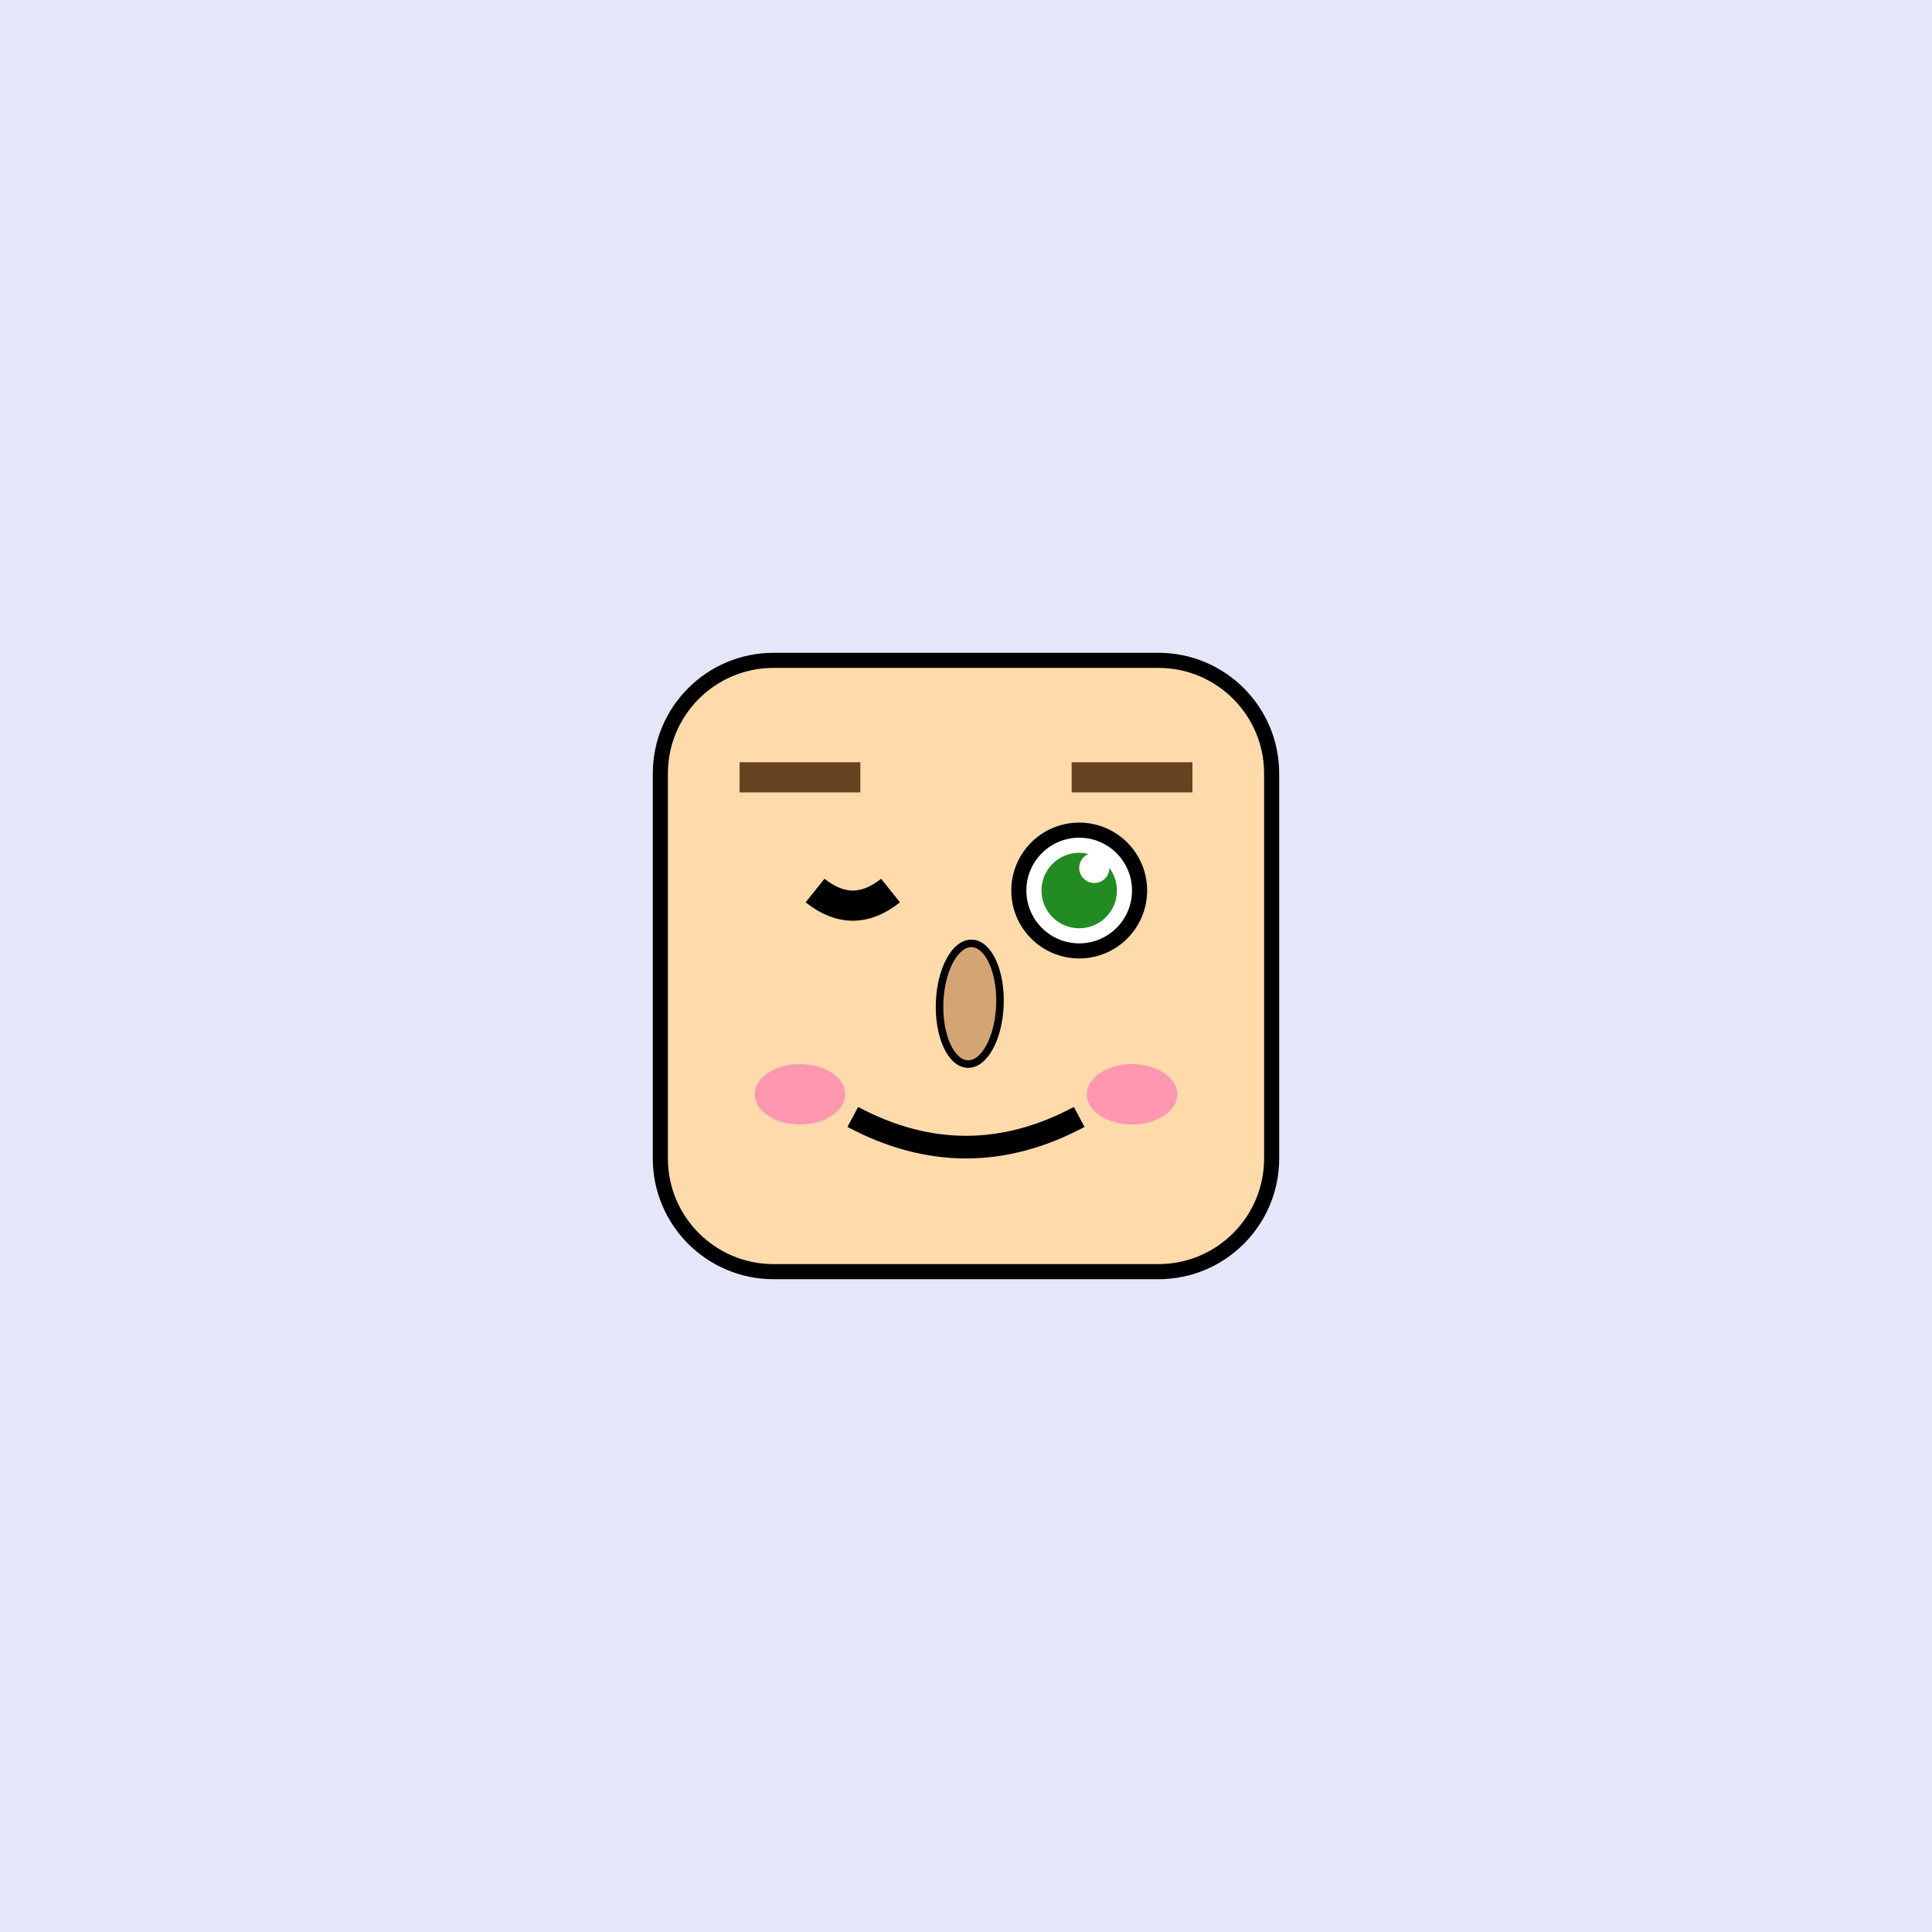
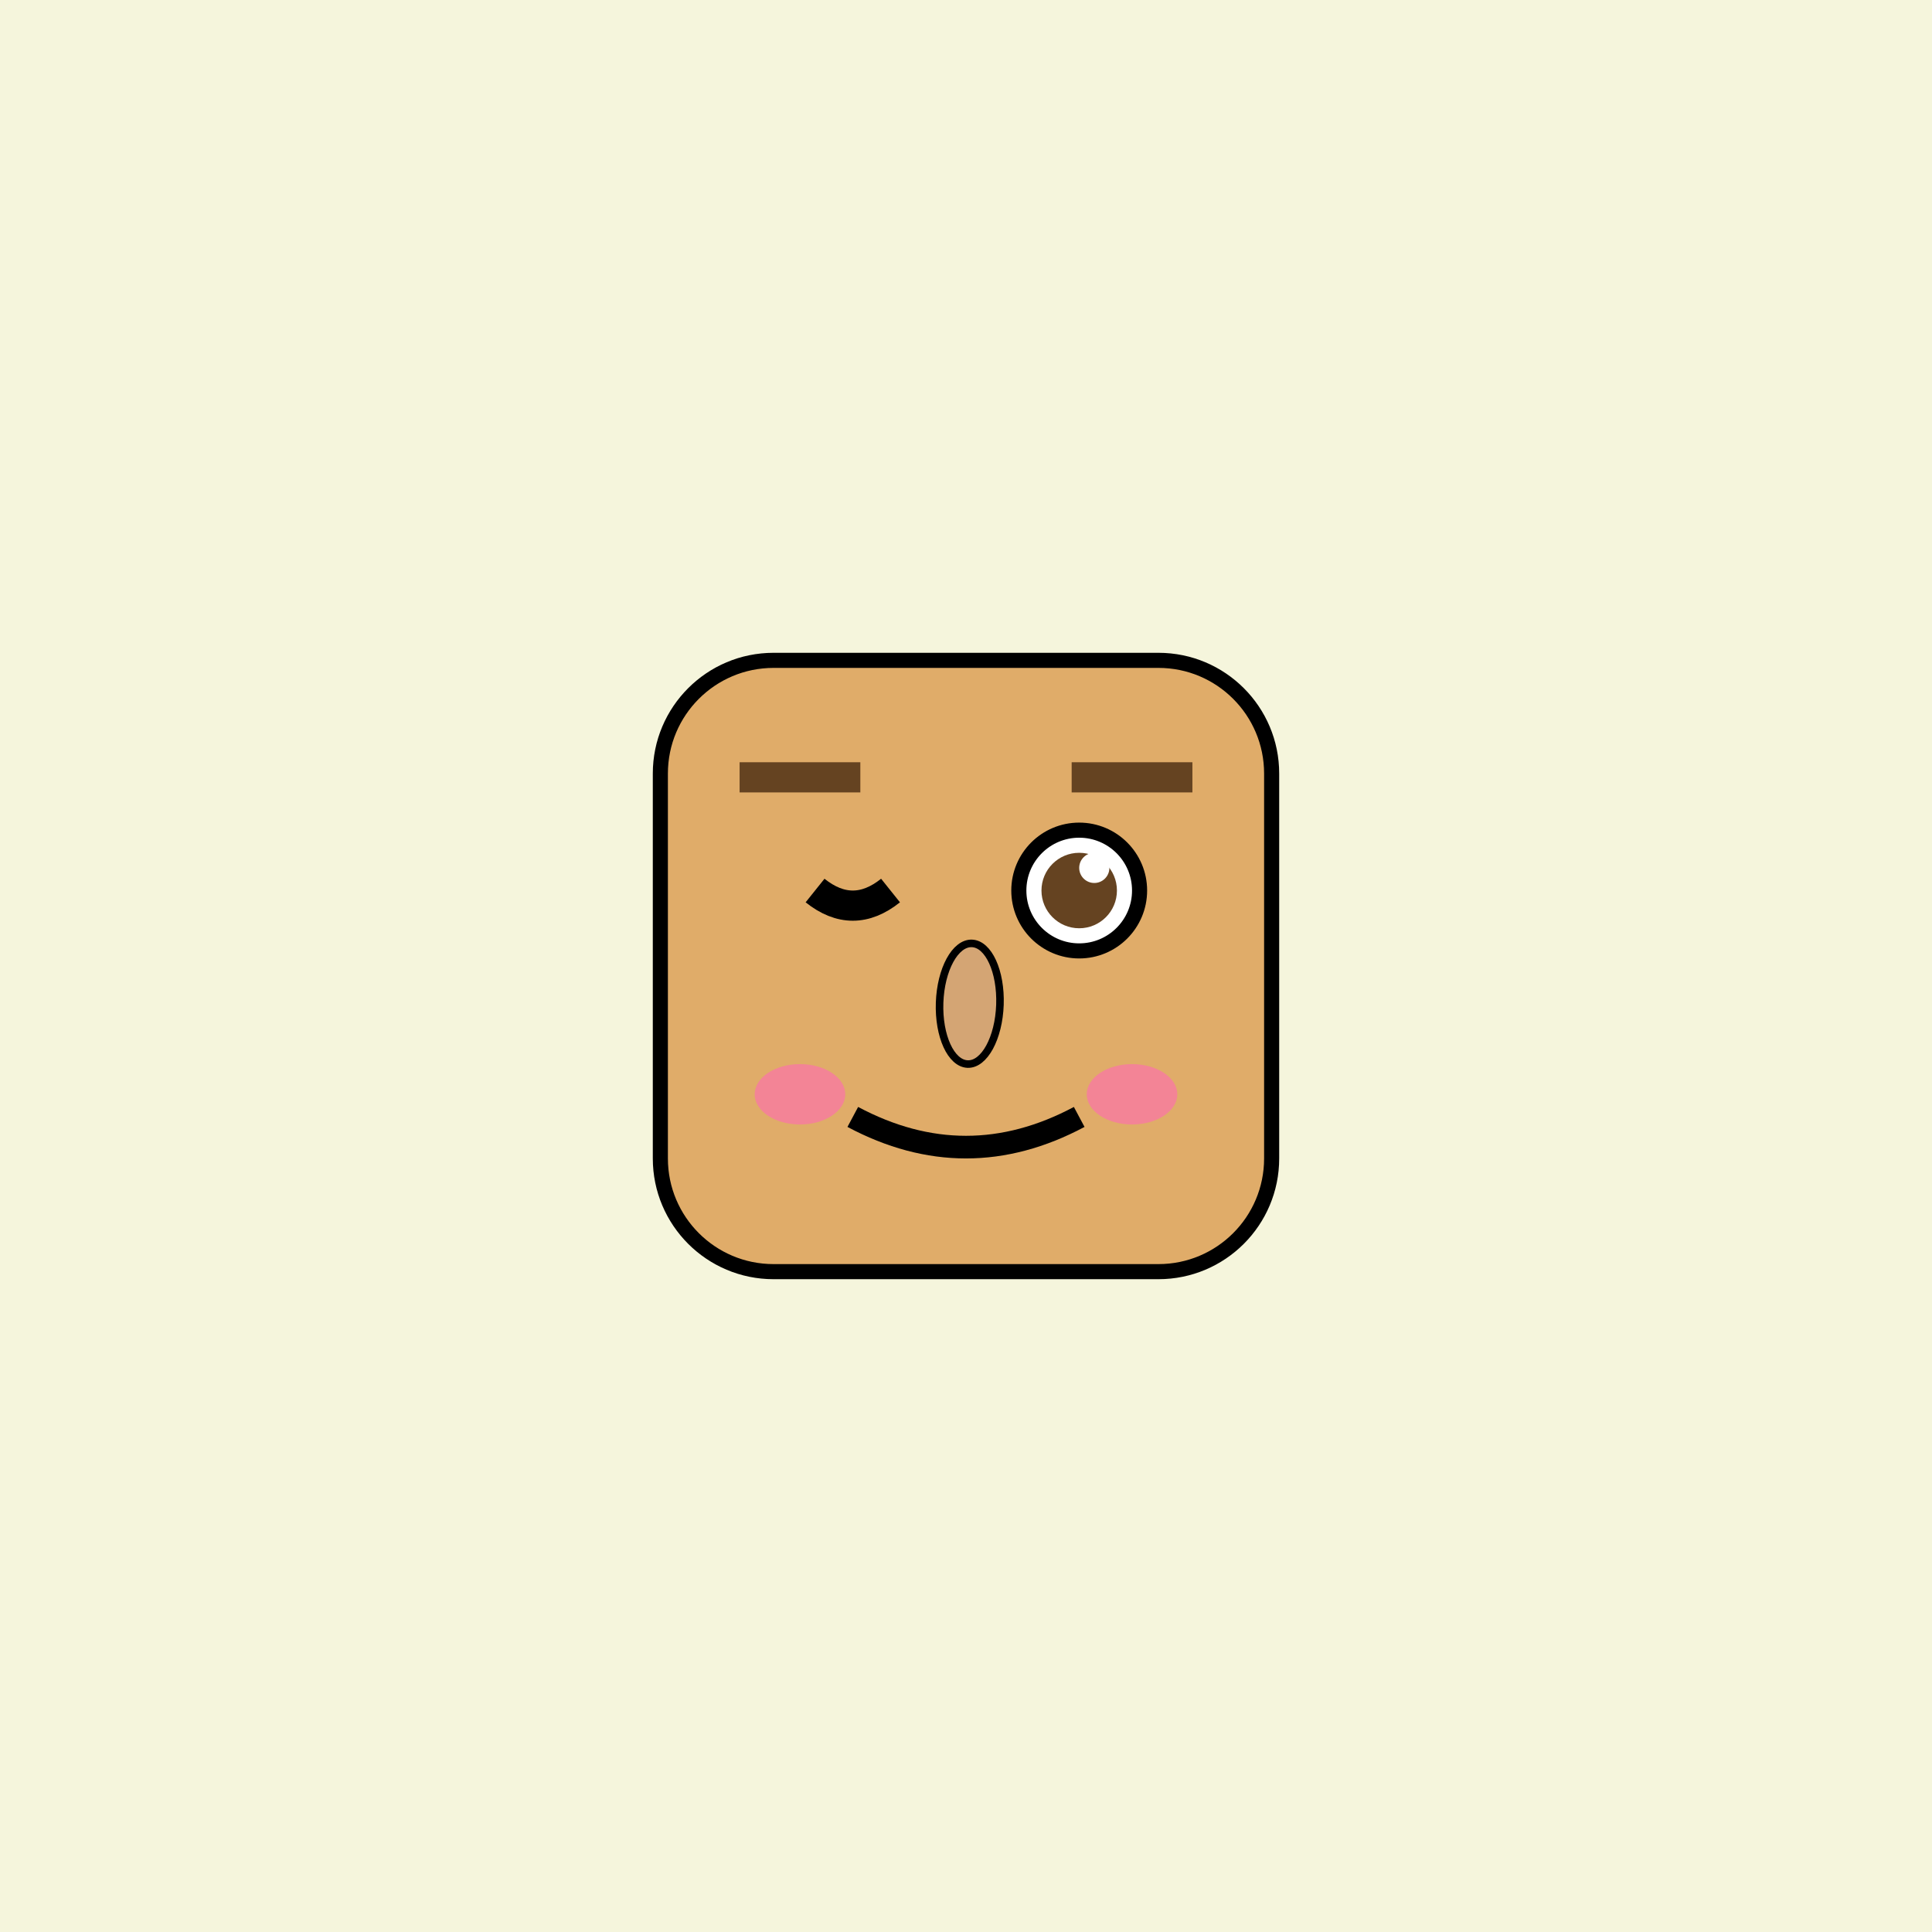
<svg xmlns="http://www.w3.org/2000/svg" width="256" height="256">
-   <rect width="100%" height="100%" fill="#E6E6FA" />
-   <rect x="87.5" y="87.5" width="81" height="81" rx="15" ry="15" fill="#FFDBAC" stroke="#000" stroke-width="2" />
+   <rect width="100%" height="100%" fill="#F5F5DC" />
+   <rect x="87.5" y="87.5" width="81" height="81" rx="15" ry="15" fill="#E0AC69" stroke="#000" stroke-width="2" />
  <path d="M 108 118 Q 113 122 118 118" stroke="#000" stroke-width="4" fill="none" />
  <circle cx="143" cy="118" r="8" fill="white" stroke="#000" stroke-width="2" />
-   <circle cx="143" cy="118" r="5" fill="#228B22" />
+   <circle cx="143" cy="118" r="5" fill="#654321" />
  <circle cx="145" cy="115" r="2" fill="white" />
  <line x1="98" y1="103" x2="114" y2="103" stroke="#654321" stroke-width="4" />
  <line x1="142" y1="103" x2="158" y2="103" stroke="#654321" stroke-width="4" />
  <ellipse cx="128.5" cy="133" rx="4" ry="8" fill="#D4A574" stroke="#000" stroke-width="1" transform="rotate(2 128.5 133)" />
  <ellipse cx="106" cy="145" rx="6" ry="4" fill="#FF69B4" fill-opacity="0.6" />
  <ellipse cx="150" cy="145" rx="6" ry="4" fill="#FF69B4" fill-opacity="0.6" />
  <path d="M 113 148 Q 128 156 143 148" stroke="#000" stroke-width="3" fill="none" />
</svg>
